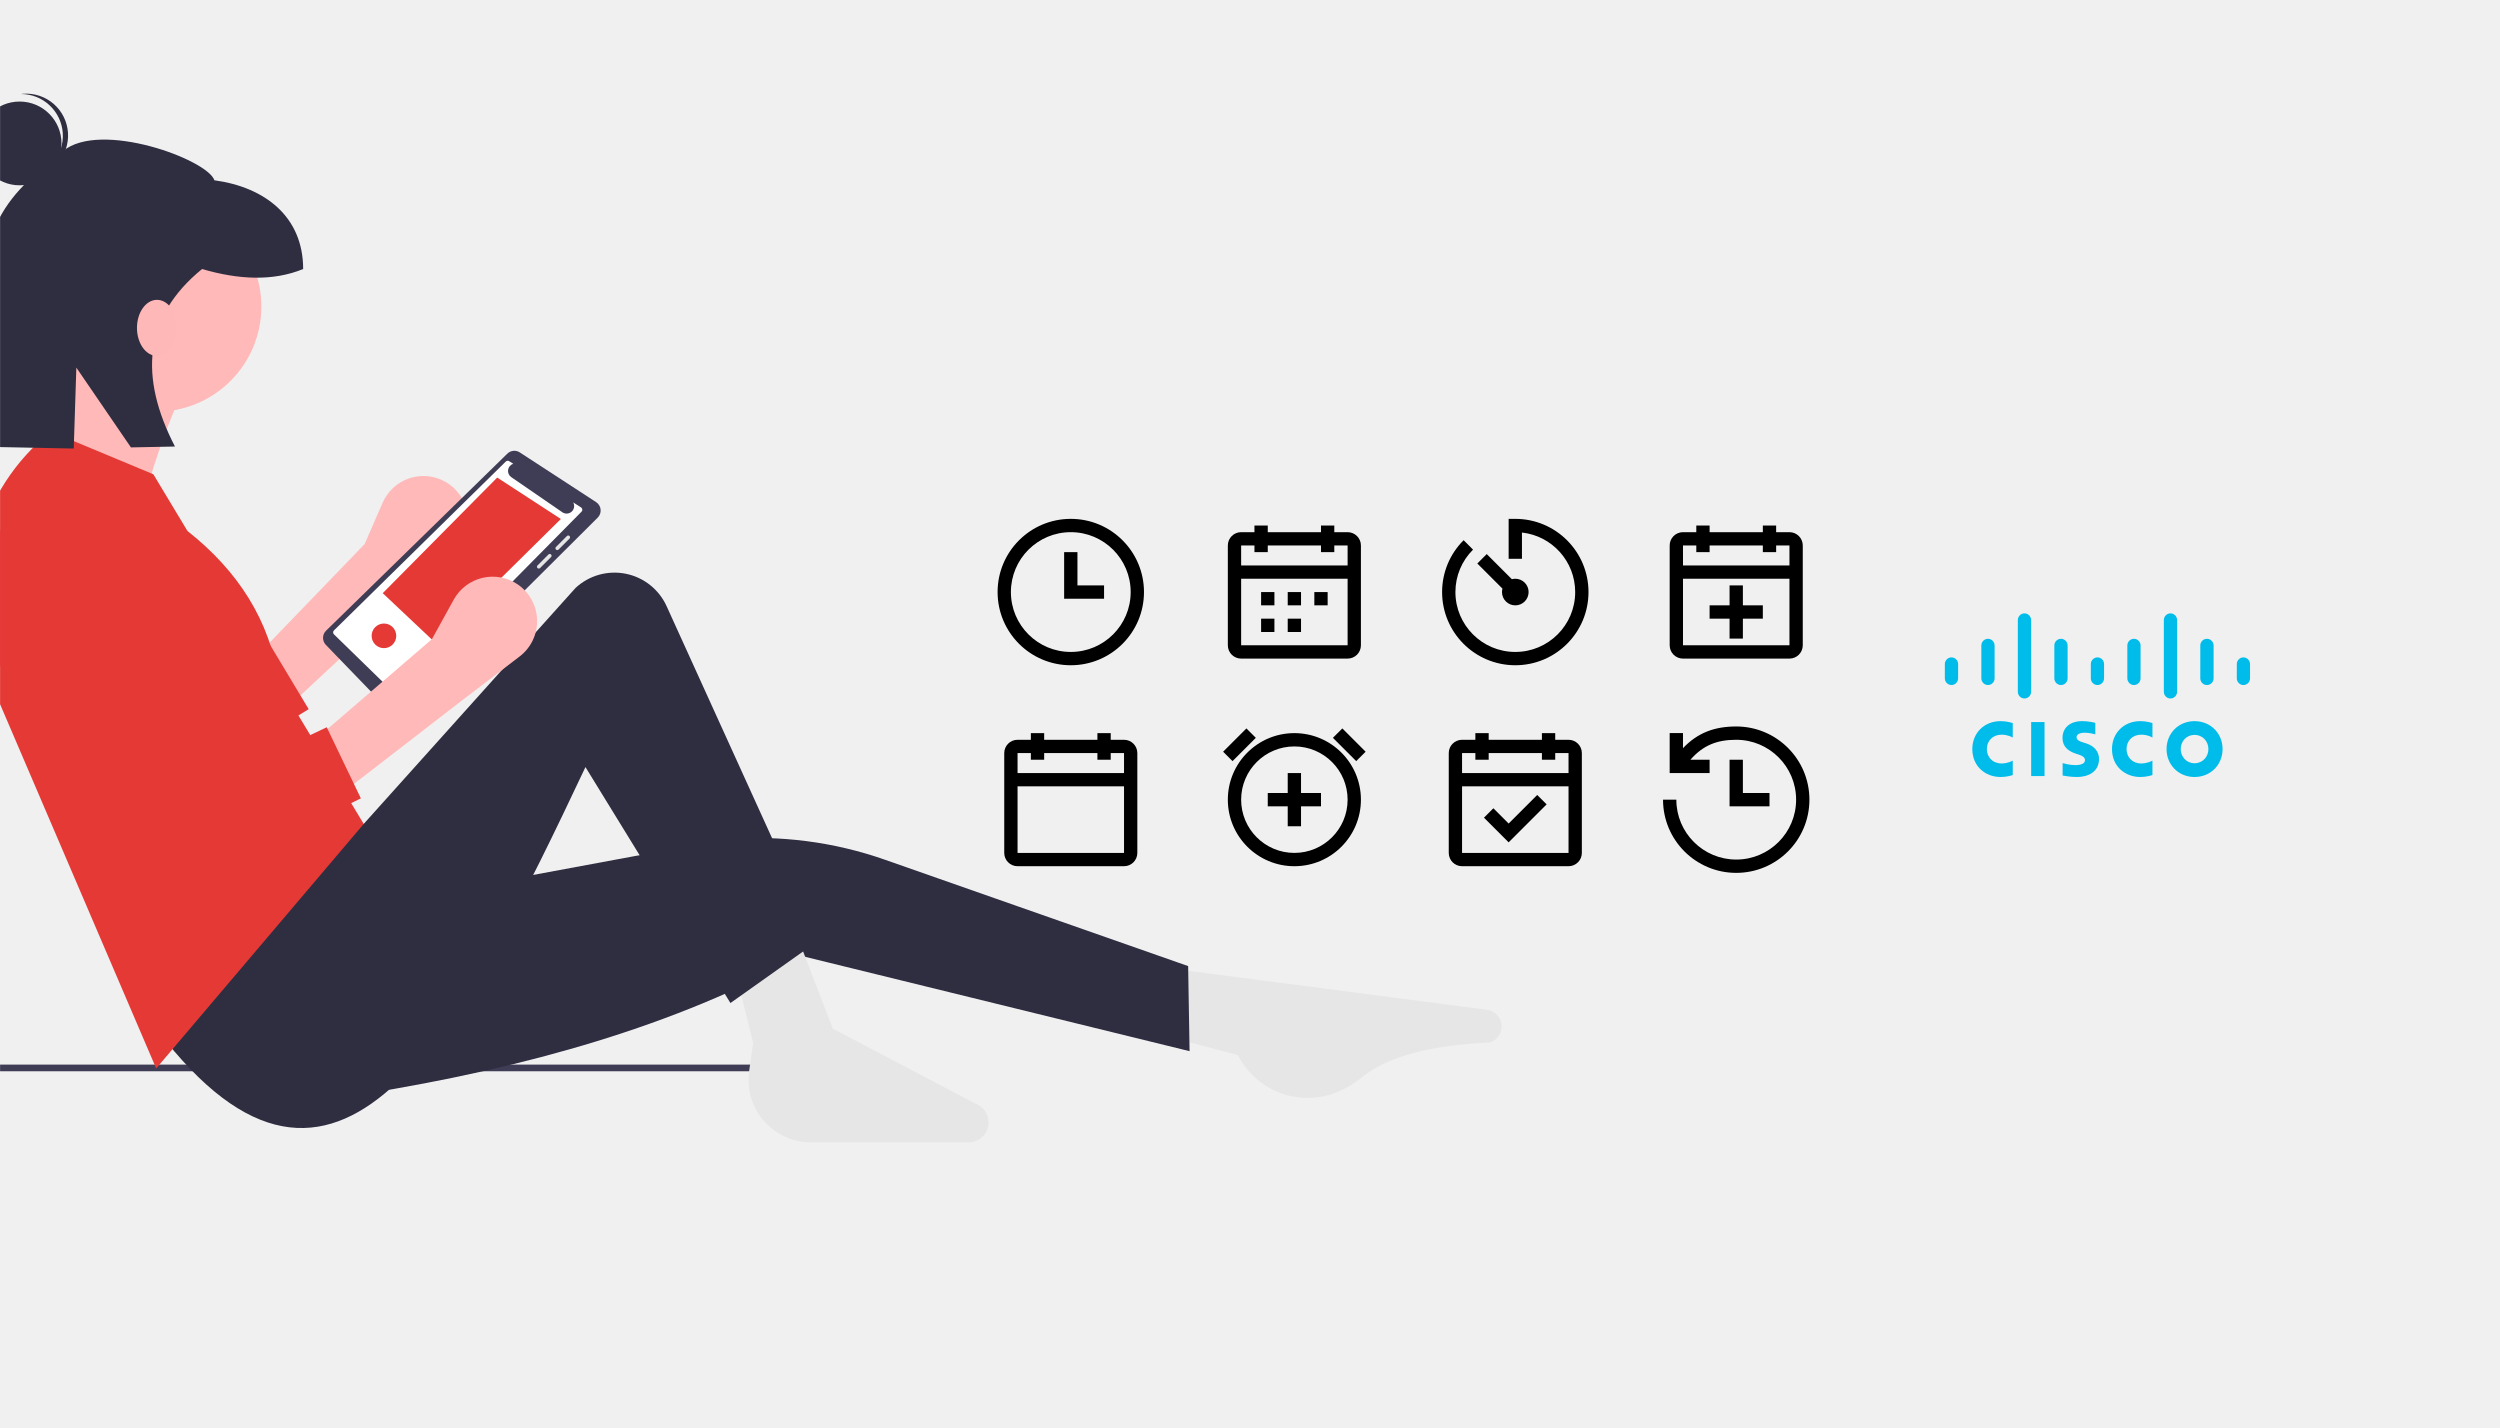
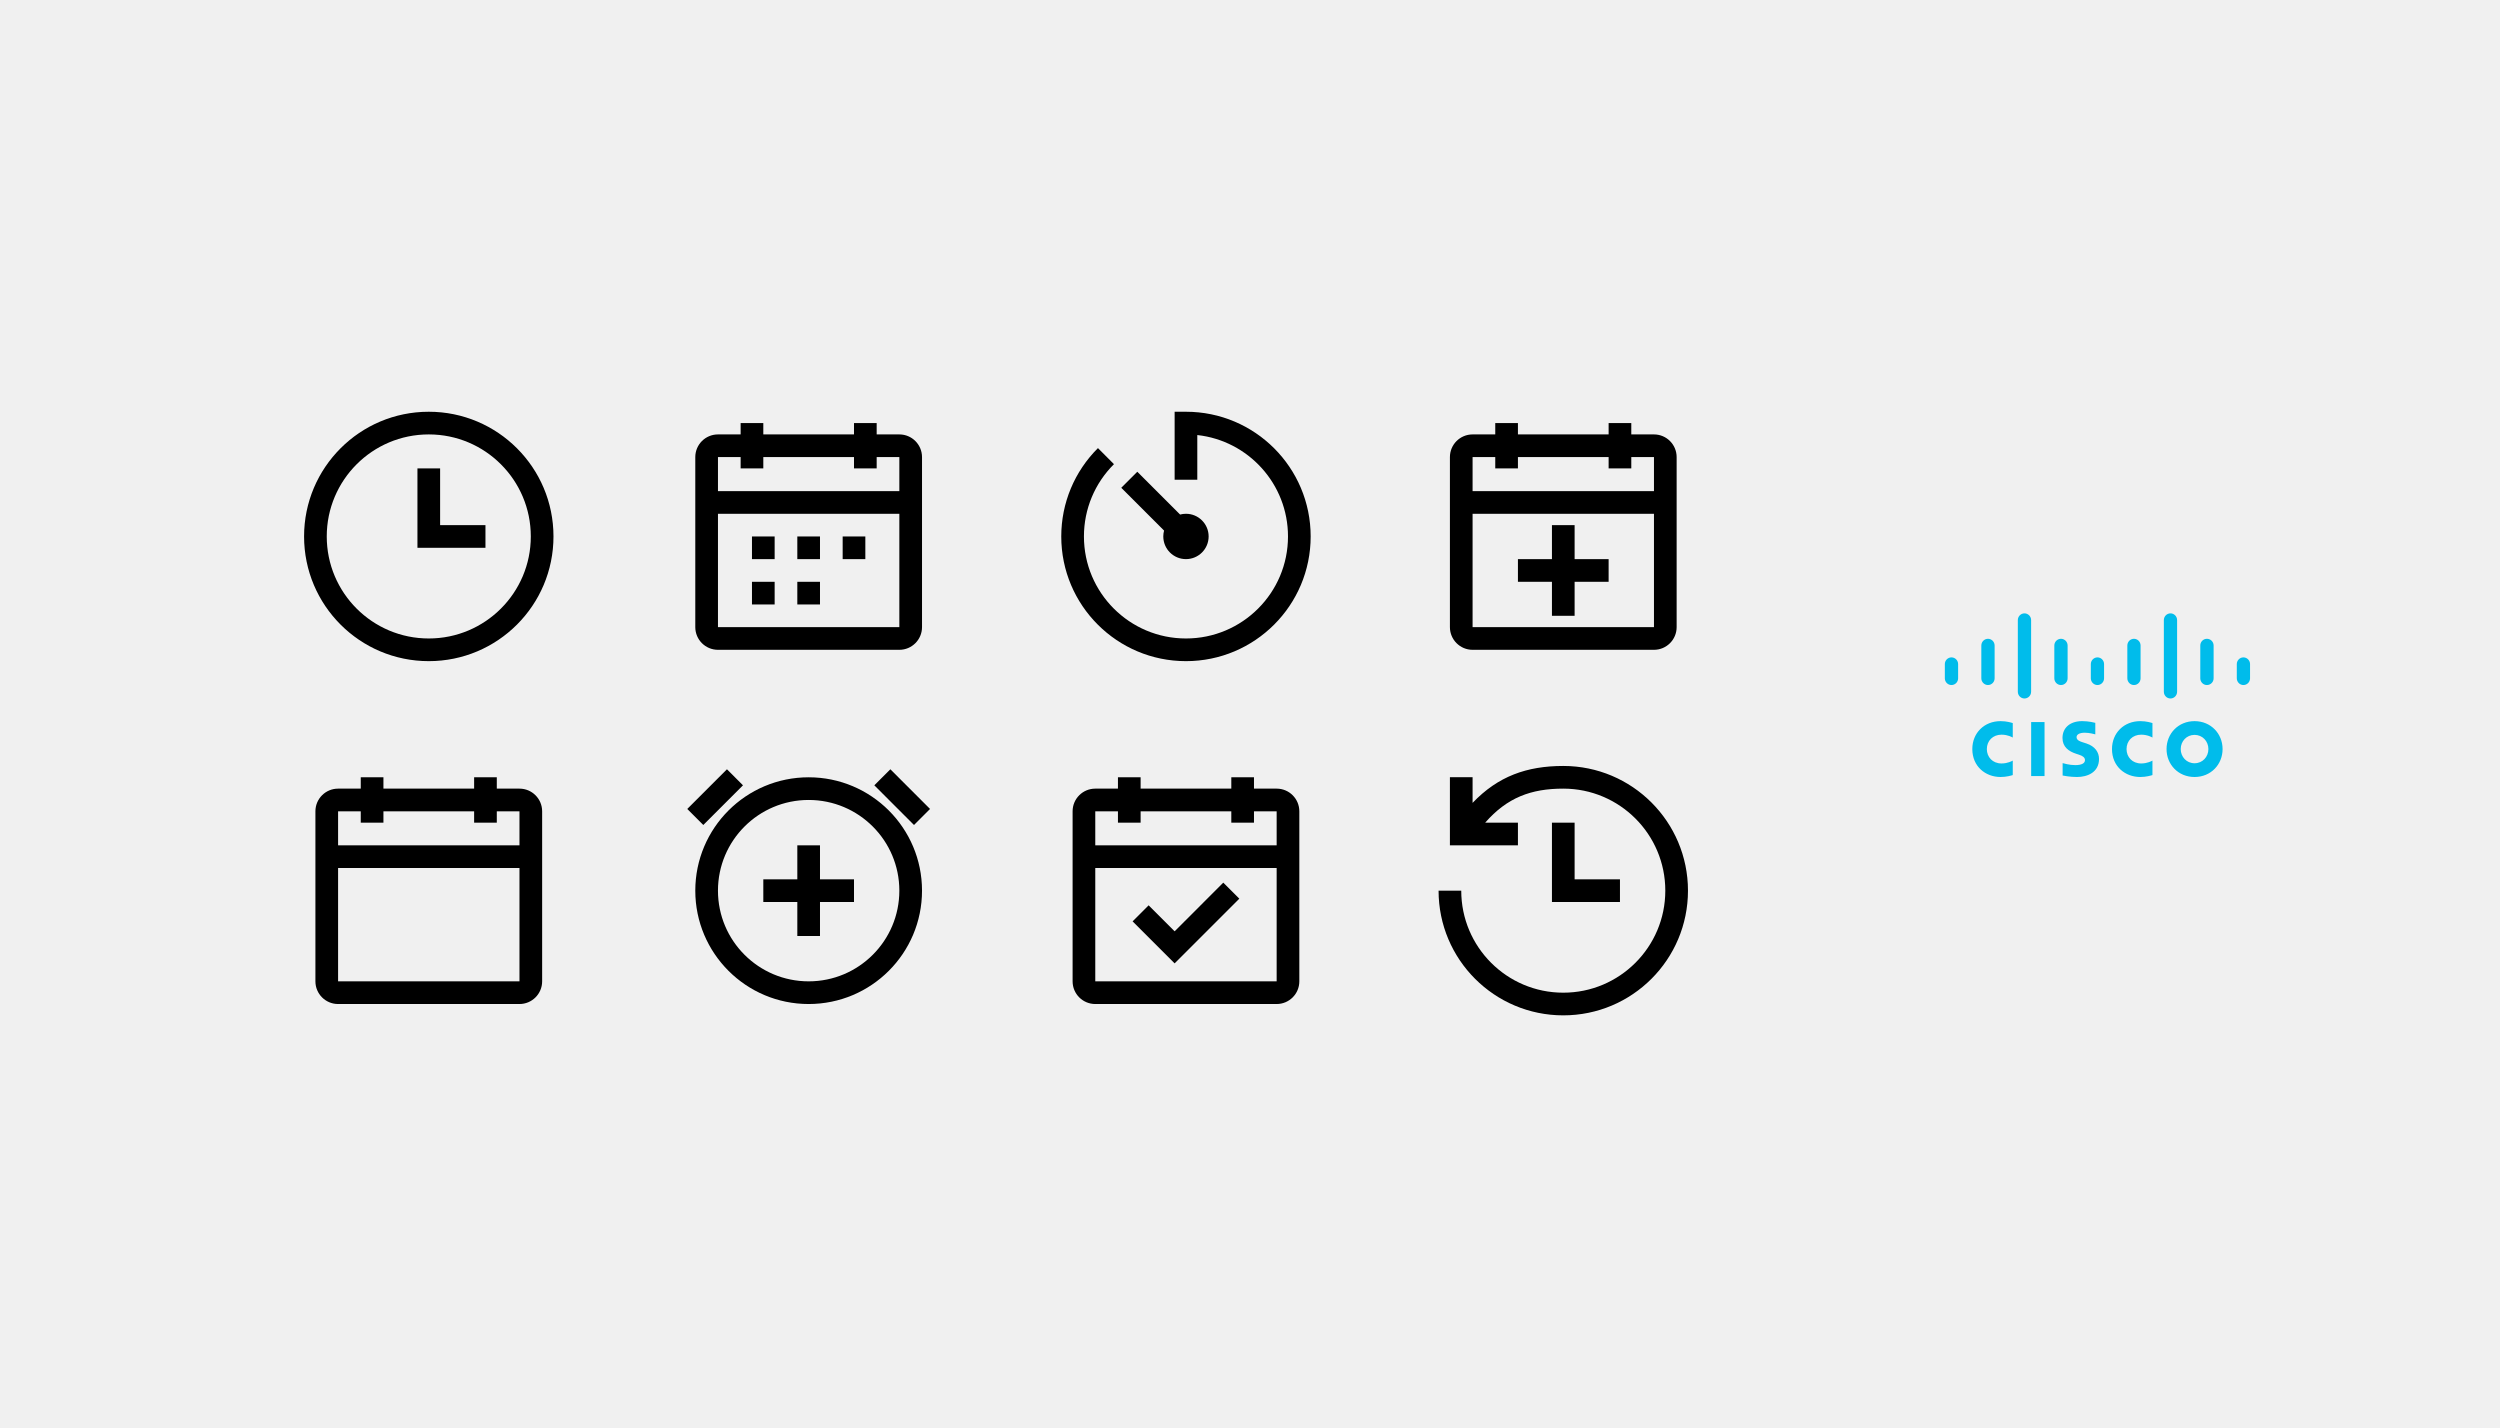
<svg xmlns="http://www.w3.org/2000/svg" width="974" height="556" viewBox="0 0 974 556" fill="none">
  <g clip-path="url(#clip0)">
-     <path d="M110.339 277.219L155.359 235.191L176.707 215.5C178.719 213.644 180.262 211.338 181.211 208.771C182.159 206.204 182.486 203.448 182.164 200.73C181.842 198.012 180.88 195.409 179.358 193.135C177.836 190.86 175.796 188.979 173.406 187.645C171.295 186.466 168.961 185.743 166.553 185.521C164.146 185.299 161.719 185.584 159.428 186.356C157.137 187.129 155.034 188.373 153.252 190.008C151.471 191.642 150.052 193.632 149.086 195.848L142.064 211.96L98.456 257.193L110.339 277.219Z" fill="#FFB9B9" />
-     <path d="M104.454 249.958L120.264 276.291L56.085 315.66C-0.496 274.99 -11.697 261.755 2.166 196.971L13.192 185.945L66.506 272.415L104.454 249.958Z" fill="#E53935" />
-     <path d="M197.657 176.744C198.29 176.119 199.119 175.731 200.004 175.643C200.89 175.556 201.779 175.776 202.522 176.265L232.242 195.622C232.73 195.941 233.141 196.364 233.445 196.861C233.749 197.358 233.937 197.917 233.997 198.497C234.057 199.076 233.987 199.662 233.791 200.211C233.596 200.76 233.28 201.258 232.867 201.669L157.285 276.923C156.918 277.289 156.482 277.578 156.002 277.774C155.521 277.969 155.007 278.067 154.489 278.062C153.971 278.057 153.458 277.949 152.982 277.744C152.506 277.54 152.075 277.242 151.715 276.869L126.946 251.234C126.23 250.489 125.837 249.493 125.852 248.46C125.867 247.428 126.289 246.443 127.026 245.72L197.657 176.744Z" fill="#3F3D56" />
-     <path d="M226.387 197.693L223.311 195.732C223.635 196.31 223.754 196.98 223.649 197.633C223.543 198.287 223.22 198.885 222.731 199.332C222.242 199.778 221.616 200.045 220.955 200.09C220.295 200.135 219.639 199.956 219.093 199.58L199.19 185.896C198.738 185.586 198.381 185.154 198.162 184.651C197.943 184.148 197.87 183.594 197.95 183.051C198.031 182.508 198.263 181.999 198.619 181.581C198.975 181.164 199.441 180.855 199.964 180.689L198.38 179.679C198.174 179.548 197.93 179.491 197.687 179.518C197.445 179.546 197.219 179.655 197.048 179.829L130.091 245.629C129.992 245.73 129.913 245.85 129.86 245.982C129.807 246.114 129.781 246.255 129.784 246.397C129.786 246.539 129.817 246.679 129.875 246.809C129.932 246.939 130.015 247.056 130.118 247.154L154.435 270.848C154.637 271.038 154.905 271.142 155.182 271.138C155.459 271.135 155.723 271.023 155.92 270.827L226.566 199.348C226.679 199.235 226.766 199.098 226.819 198.947C226.872 198.797 226.891 198.636 226.874 198.477C226.856 198.319 226.804 198.166 226.719 198.03C226.635 197.894 226.521 197.779 226.387 197.693Z" fill="white" />
-     <path d="M149.109 231.099L169.649 250.466L218.505 202.197L193.71 186.057L149.109 231.099Z" fill="#E53935" />
-     <path d="M216.606 214.109C216.473 213.976 216.399 213.795 216.399 213.607C216.399 213.418 216.473 213.237 216.606 213.104L220.879 208.831C221.014 208.702 221.194 208.63 221.381 208.63C221.569 208.63 221.749 208.702 221.884 208.831C222.017 208.965 222.092 209.146 222.092 209.334C222.092 209.523 222.017 209.703 221.884 209.837L217.612 214.109C217.476 214.238 217.296 214.31 217.109 214.31C216.922 214.31 216.742 214.238 216.606 214.109Z" fill="#E6E6E6" />
-     <path d="M209.409 220.301L213.682 216.028C213.748 215.962 213.826 215.91 213.912 215.874C213.999 215.838 214.091 215.82 214.184 215.82C214.278 215.82 214.37 215.838 214.456 215.874C214.543 215.91 214.621 215.962 214.687 216.028C214.753 216.094 214.805 216.173 214.841 216.259C214.877 216.345 214.895 216.438 214.895 216.531C214.895 216.624 214.877 216.717 214.841 216.803C214.805 216.889 214.753 216.968 214.687 217.034L210.415 221.306C210.281 221.439 210.1 221.514 209.912 221.514C209.723 221.514 209.543 221.439 209.409 221.306C209.276 221.173 209.201 220.992 209.201 220.803C209.201 220.615 209.276 220.434 209.409 220.301Z" fill="#E6E6E6" />
-     <path d="M149.583 252.521C146.933 252.521 144.785 250.372 144.785 247.722C144.785 245.073 146.933 242.924 149.583 242.924C152.233 242.924 154.381 245.073 154.381 247.722C154.381 250.372 152.233 252.521 149.583 252.521Z" fill="#E53935" />
-     <path d="M-53.5 417.354H318.611V414.774H-53.968L-53.5 417.354Z" fill="#3F3D56" />
-     <path d="M457.917 404.629L482.292 411.064C485.755 417.9 491.671 423.178 498.858 425.84C506.044 428.503 513.971 428.354 521.052 425.424L521.584 425.203C524.814 423.824 527.828 421.984 530.53 419.742C540.768 411.443 557.825 407.16 580.443 406.152C581.83 405.716 583.033 404.831 583.862 403.637C584.691 402.443 585.099 401.007 585.023 399.555C584.942 398.025 584.328 396.572 583.288 395.447C582.247 394.323 580.845 393.599 579.326 393.401L457.363 377.493L457.917 404.629Z" fill="#E6E6E6" />
-     <path d="M141.7 426.226C205.468 416 263.561 399.447 312.269 372.432L463.455 409.536L462.901 376.385L344.726 334.935C324.789 327.942 303.602 325.235 282.547 326.989L141.7 353.125L141.7 426.226Z" fill="#2F2E41" />
-     <path d="M384.813 439.53C385.293 437.928 385.243 436.213 384.669 434.641C384.094 433.069 383.027 431.726 381.626 430.811L324.453 400.752L310.608 364.755L286.795 379.708L293.44 406.29L291.869 417.29C291.376 420.74 291.63 424.256 292.614 427.599C293.599 430.943 295.29 434.035 297.573 436.668C299.857 439.301 302.679 441.413 305.85 442.86C309.02 444.307 312.465 445.056 315.95 445.056H377.387C379.054 445.056 380.677 444.518 382.015 443.523C383.352 442.527 384.334 441.127 384.813 439.53Z" fill="#E6E6E6" />
-     <path d="M64.723 405.736C133.768 491.578 181.274 398.079 228.093 298.853L284.58 390.783L318.915 366.416L259.709 236.164C258.248 232.949 256.044 230.127 253.279 227.931C250.514 225.734 247.267 224.226 243.805 223.53C240.343 222.834 236.766 222.97 233.367 223.927C229.968 224.884 226.845 226.635 224.254 229.035L141.701 321.005L126.194 319.898L64.723 405.736Z" fill="#2F2E41" />
-     <path d="M60.846 160.405C38.213 160.405 19.865 142.057 19.865 119.424C19.865 96.791 38.213 78.443 60.846 78.443C83.479 78.443 101.827 96.791 101.827 119.424C101.827 142.057 83.479 160.405 60.846 160.405Z" fill="#FFB9B9" />
-     <path d="M8.79 192.525L54.201 202.493C58.56 183.794 64.871 165.603 73.03 148.222L30.941 132.715C25.769 153.403 18.341 173.46 8.79 192.525Z" fill="#FFB9B9" />
-     <path d="M60.846 416.258L141.7 321.006L108.776 266.28C105.31 241.662 92.595 222.312 73.029 206.864L59.738 184.772L19.865 168.158C5.865 179.295 -4.087 194.723 -8.461 212.069C-12.834 229.415 -11.386 247.718 -4.339 264.161L60.846 416.258Z" fill="#E53935" />
-     <path d="M130.624 311.037L179.358 273.379L202.445 255.76C204.621 254.099 206.373 251.947 207.556 249.479C208.739 247.011 209.321 244.297 209.253 241.561C209.185 238.825 208.47 236.144 207.165 233.738C205.861 231.331 204.006 229.268 201.75 227.718C199.758 226.348 197.501 225.411 195.125 224.966C192.748 224.521 190.305 224.579 187.952 225.135C185.6 225.691 183.389 226.734 181.464 228.196C179.538 229.658 177.94 231.507 176.772 233.624L168.282 249.012L120.656 289.993L130.624 311.037Z" fill="#FFB9B9" />
-     <path d="M127.301 283.348L140.592 311.037L73.029 344.265C20.477 298.508 -8.825 254.631 11.004 191.418L36.479 198.063L87.428 302.177L127.301 283.348Z" fill="#E53935" />
-     <path d="M7.644 72.195C-1.367 72.195 -8.673 64.89 -8.673 55.879C-8.673 46.867 -1.367 39.562 7.644 39.562C16.655 39.562 23.96 46.867 23.96 55.879C23.96 64.89 16.655 72.195 7.644 72.195Z" fill="#2F2E41" />
-     <path d="M24.456 51.883C24.188 47.744 22.352 43.862 19.322 41.029C16.292 38.195 12.296 36.623 8.148 36.633C8.485 36.591 8.818 36.539 9.162 36.517C13.48 36.239 17.732 37.688 20.982 40.545C24.232 43.403 26.214 47.434 26.492 51.753C26.769 56.071 25.32 60.323 22.463 63.573C19.605 66.823 15.574 68.805 11.256 69.082C10.912 69.104 10.574 69.096 10.235 69.096C14.35 68.575 18.112 66.505 20.755 63.306C23.397 60.108 24.721 56.023 24.456 51.883Z" fill="#2F2E41" />
-     <path d="M24.549 58.851C39.1 46.78 80.839 62.122 83.532 70.238C103.21 72.92 118.109 84.401 118.109 104.815V104.815C106.409 109.607 93.104 109.017 78.721 104.815C55.793 123.5 54.221 146.989 68.165 173.968L51.01 174.311L29.746 143.233L28.729 174.757L-10.593 173.968V128.793C-10.72 113.773 -7.263 98.939 -0.509 85.522C5.619 73.617 15.128 66.666 24.549 58.851Z" fill="#2F2E41" />
-     <path d="M61.166 138.666C56.856 138.666 53.363 133.775 53.363 127.742C53.363 121.709 56.856 116.818 61.166 116.818C65.475 116.818 68.968 121.709 68.968 127.742C68.968 133.775 65.475 138.666 61.166 138.666Z" fill="#FFB8B8" />
    <g clip-path="url(#clip1)">
-       <path d="M876.62 258.74C876.62 257.291 875.462 256.117 874.04 256.117C872.614 256.117 871.456 257.291 871.456 258.74V264.258C871.456 265.714 872.614 266.889 874.04 266.889C875.462 266.889 876.62 265.714 876.62 264.258V258.74ZM862.424 251.498C862.424 250.05 861.269 248.874 859.811 248.874C858.385 248.874 857.23 250.05 857.23 251.498V264.258C857.23 265.714 858.385 266.889 859.811 266.889C861.269 266.889 862.424 265.714 862.424 264.258V251.498V251.498ZM848.198 241.591C848.198 240.142 847.043 238.967 845.618 238.967C844.192 238.967 843.037 240.142 843.037 241.591V269.501C843.037 270.958 844.192 272.132 845.618 272.132C847.043 272.132 848.198 270.958 848.198 269.501V241.591ZM833.969 251.498C833.969 250.05 832.815 248.874 831.389 248.874C829.966 248.874 828.808 250.05 828.808 251.498V264.258C828.808 265.714 829.966 266.889 831.389 266.889C832.815 266.889 833.969 265.714 833.969 264.258V251.498V251.498ZM819.744 258.74C819.744 257.291 818.589 256.117 817.172 256.117C815.746 256.117 814.583 257.291 814.583 258.74V264.258C814.583 265.714 815.746 266.889 817.172 266.889C818.589 266.889 819.744 265.714 819.744 264.258V258.74ZM805.541 251.498C805.541 250.05 804.378 248.874 802.953 248.874C801.527 248.874 800.364 250.05 800.364 251.498V264.258C800.364 265.714 801.527 266.889 802.953 266.889C804.378 266.889 805.541 265.714 805.541 264.258V251.498V251.498ZM791.322 241.591C791.322 240.142 790.159 238.967 788.733 238.967C787.308 238.967 786.145 240.142 786.145 241.591V269.501C786.145 270.958 787.308 272.132 788.733 272.132C790.159 272.132 791.322 270.958 791.322 269.501V241.591ZM777.103 251.498C777.103 250.05 775.94 248.874 774.514 248.874C773.088 248.874 771.926 250.05 771.926 251.498V264.258C771.926 265.714 773.088 266.889 774.514 266.889C775.94 266.889 777.103 265.714 777.103 264.258V251.498ZM762.884 258.74C762.884 257.291 761.721 256.117 760.295 256.117C758.871 256.117 757.707 257.291 757.707 258.74V264.258C757.707 265.714 758.871 266.889 760.295 266.889C761.721 266.889 762.884 265.714 762.884 264.258V258.74ZM816.327 281.618C816.171 281.575 813.783 280.949 811.244 280.949C806.438 280.949 803.545 283.588 803.545 287.519C803.545 290.999 805.965 292.735 808.87 293.668C809.192 293.776 809.667 293.927 809.983 294.034C811.276 294.448 812.308 295.063 812.308 296.128C812.308 297.319 811.115 298.09 808.522 298.09C806.243 298.09 804.058 297.427 803.597 297.309V302.145C803.854 302.201 806.451 302.719 809.225 302.719C813.215 302.719 817.779 300.946 817.779 295.666C817.779 293.105 816.238 290.748 812.854 289.654L811.415 289.188C810.557 288.912 809.025 288.466 809.025 287.186C809.025 286.175 810.16 285.464 812.251 285.464C814.054 285.464 816.249 286.08 816.327 286.105V281.618V281.618ZM860.391 291.834C860.391 294.892 858.089 297.366 854.998 297.366C851.905 297.366 849.608 294.892 849.608 291.834C849.608 288.782 851.905 286.307 854.998 286.307C858.089 286.307 860.391 288.782 860.391 291.834V291.834ZM854.998 280.955C848.643 280.955 844.085 285.831 844.085 291.834C844.085 297.847 848.643 302.719 854.998 302.719C861.353 302.719 865.918 297.847 865.918 291.834C865.918 285.831 861.353 280.955 854.998 280.955V280.955ZM784.17 281.708C783.68 281.561 781.869 280.955 779.416 280.955C773.071 280.955 768.413 285.557 768.413 291.834C768.413 298.606 773.555 302.719 779.416 302.719C781.745 302.719 783.522 302.158 784.17 301.971V296.329C783.946 296.456 782.242 297.445 779.79 297.445C776.316 297.445 774.075 294.958 774.075 291.834C774.075 288.615 776.413 286.228 779.79 286.228C782.284 286.228 783.961 287.239 784.17 287.35V281.708V281.708ZM838.595 281.708C838.102 281.561 836.289 280.955 833.844 280.955C827.489 280.955 822.831 285.557 822.831 291.834C822.831 298.606 827.979 302.719 833.844 302.719C836.16 302.719 837.94 302.158 838.595 301.971V296.329C838.366 296.456 836.66 297.445 834.208 297.445C830.737 297.445 828.499 294.958 828.499 291.834C828.499 288.615 830.837 286.228 834.208 286.228C836.702 286.228 838.382 287.239 838.595 287.35V281.708V281.708ZM796.552 302.345H791.338V281.328H796.552V302.345Z" fill="#00BCEB" />
+       <path d="M876.62 258.74C876.62 257.291 875.462 256.117 874.04 256.117C872.614 256.117 871.456 257.291 871.456 258.74V264.258C871.456 265.714 872.614 266.889 874.04 266.889C875.462 266.889 876.62 265.714 876.62 264.258V258.74ZM862.424 251.498C862.424 250.05 861.269 248.874 859.811 248.874C858.385 248.874 857.23 250.05 857.23 251.498V264.258C857.23 265.714 858.385 266.889 859.811 266.889C861.269 266.889 862.424 265.714 862.424 264.258V251.498ZM848.198 241.591C848.198 240.142 847.043 238.967 845.618 238.967C844.192 238.967 843.037 240.142 843.037 241.591V269.501C843.037 270.958 844.192 272.132 845.618 272.132C847.043 272.132 848.198 270.958 848.198 269.501V241.591ZM833.969 251.498C833.969 250.05 832.815 248.874 831.389 248.874C829.966 248.874 828.808 250.05 828.808 251.498V264.258C828.808 265.714 829.966 266.889 831.389 266.889C832.815 266.889 833.969 265.714 833.969 264.258V251.498ZM819.744 258.74C819.744 257.291 818.589 256.117 817.172 256.117C815.746 256.117 814.583 257.291 814.583 258.74V264.258C814.583 265.714 815.746 266.889 817.172 266.889C818.589 266.889 819.744 265.714 819.744 264.258V258.74ZM805.541 251.498C805.541 250.05 804.378 248.874 802.953 248.874C801.527 248.874 800.364 250.05 800.364 251.498V264.258C800.364 265.714 801.527 266.889 802.953 266.889C804.378 266.889 805.541 265.714 805.541 264.258V251.498ZM791.322 241.591C791.322 240.142 790.159 238.967 788.733 238.967C787.308 238.967 786.145 240.142 786.145 241.591V269.501C786.145 270.958 787.308 272.132 788.733 272.132C790.159 272.132 791.322 270.958 791.322 269.501V241.591ZM777.103 251.498C777.103 250.05 775.94 248.874 774.514 248.874C773.088 248.874 771.926 250.05 771.926 251.498V264.258C771.926 265.714 773.088 266.889 774.514 266.889C775.94 266.889 777.103 265.714 777.103 264.258V251.498ZM762.884 258.74C762.884 257.291 761.721 256.117 760.295 256.117C758.871 256.117 757.707 257.291 757.707 258.74V264.258C757.707 265.714 758.871 266.889 760.295 266.889C761.721 266.889 762.884 265.714 762.884 264.258V258.74ZM816.327 281.618C816.171 281.575 813.783 280.949 811.244 280.949C806.438 280.949 803.545 283.588 803.545 287.519C803.545 290.999 805.965 292.735 808.87 293.668C809.192 293.776 809.667 293.927 809.983 294.034C811.276 294.448 812.308 295.063 812.308 296.128C812.308 297.319 811.115 298.09 808.522 298.09C806.243 298.09 804.058 297.427 803.597 297.309V302.145C803.854 302.201 806.451 302.719 809.225 302.719C813.215 302.719 817.779 300.946 817.779 295.666C817.779 293.105 816.238 290.748 812.854 289.654L811.415 289.188C810.557 288.912 809.025 288.466 809.025 287.186C809.025 286.175 810.16 285.464 812.251 285.464C814.054 285.464 816.249 286.08 816.327 286.105V281.618ZM860.391 291.834C860.391 294.892 858.089 297.366 854.998 297.366C851.905 297.366 849.608 294.892 849.608 291.834C849.608 288.782 851.905 286.307 854.998 286.307C858.089 286.307 860.391 288.782 860.391 291.834ZM854.998 280.955C848.643 280.955 844.085 285.831 844.085 291.834C844.085 297.847 848.643 302.719 854.998 302.719C861.353 302.719 865.918 297.847 865.918 291.834C865.918 285.831 861.353 280.955 854.998 280.955ZM784.17 281.708C783.68 281.561 781.869 280.955 779.416 280.955C773.071 280.955 768.413 285.557 768.413 291.834C768.413 298.606 773.555 302.719 779.416 302.719C781.745 302.719 783.522 302.158 784.17 301.971V296.329C783.946 296.456 782.242 297.445 779.79 297.445C776.316 297.445 774.075 294.958 774.075 291.834C774.075 288.615 776.413 286.228 779.79 286.228C782.284 286.228 783.961 287.239 784.17 287.35V281.708ZM838.595 281.708C838.102 281.561 836.289 280.955 833.844 280.955C827.489 280.955 822.831 285.557 822.831 291.834C822.831 298.606 827.979 302.719 833.844 302.719C836.16 302.719 837.94 302.158 838.595 301.971V296.329C838.366 296.456 836.66 297.445 834.208 297.445C830.737 297.445 828.499 294.958 828.499 291.834C828.499 288.615 830.837 286.228 834.208 286.228C836.702 286.228 838.382 287.239 838.595 287.35V281.708ZM796.552 302.345H791.338V281.328H796.552V302.345Z" fill="#00BCEB" />
    </g>
-     <path fill-rule="evenodd" clip-rule="evenodd" d="M417.18 259.182C401.43 259.182 388.662 246.414 388.662 230.665C388.662 214.915 401.43 202.147 417.18 202.147C432.93 202.147 445.697 214.915 445.697 230.665C445.697 246.414 432.93 259.182 417.18 259.182ZM417.18 253.997C430.066 253.997 440.512 243.551 440.512 230.665C440.512 217.778 430.066 207.332 417.18 207.332C404.293 207.332 393.847 217.778 393.847 230.665C393.847 243.551 404.293 253.997 417.18 253.997ZM430.142 228.072H419.772V215.109H414.587V233.257H430.142V228.072Z" fill="black" />
-     <path fill-rule="evenodd" clip-rule="evenodd" d="M592.953 217.702V207.474C604.619 208.764 613.693 218.655 613.693 230.665C613.693 243.551 603.247 253.997 590.36 253.997C577.474 253.997 567.028 243.551 567.028 230.665C567.028 224.374 569.525 218.487 573.893 214.135L570.233 210.462C564.898 215.777 561.843 222.982 561.843 230.665C561.843 246.414 574.61 259.182 590.36 259.182C606.11 259.182 618.878 246.414 618.878 230.665C618.878 214.915 606.11 202.147 590.36 202.147H587.768V217.702H592.953ZM590.361 225.48C589.896 225.48 589.446 225.541 589.018 225.655L579.231 215.869L575.565 219.535L585.351 229.322C585.237 229.75 585.176 230.2 585.176 230.665C585.176 233.528 587.497 235.85 590.361 235.85C593.224 235.85 595.546 233.528 595.546 230.665C595.546 227.801 593.224 225.48 590.361 225.48Z" fill="black" />
-     <path fill-rule="evenodd" clip-rule="evenodd" d="M519.307 287.46L522.973 283.793L532.047 292.867L528.381 296.533L519.307 287.46ZM478.363 311.552C478.363 325.87 489.971 337.477 504.289 337.477C518.607 337.477 530.214 325.87 530.214 311.552C530.214 297.233 518.607 285.626 504.289 285.626C489.971 285.626 478.363 297.233 478.363 311.552ZM525.029 311.552C525.029 323.006 515.743 332.292 504.288 332.292C492.834 332.292 483.548 323.006 483.548 311.552C483.548 300.097 492.834 290.811 504.288 290.811C515.743 290.811 525.029 300.097 525.029 311.552ZM489.271 287.46L485.604 283.793L476.53 292.867L480.197 296.534L489.271 287.46ZM493.918 314.144V308.959H501.696V301.181H506.881V308.959H514.659V314.144H506.881V321.922H501.696V314.144H493.918Z" fill="black" />
-     <path fill-rule="evenodd" clip-rule="evenodd" d="M401.624 295.997H406.809V293.404H427.55V295.997H432.735V293.404H437.92V301.181H396.44V293.404H401.624V295.997ZM396.44 306.367V332.292H437.92V306.367H396.44ZM406.809 288.219H427.55V285.626H432.735V288.219H437.92C440.784 288.219 443.105 290.541 443.105 293.404V332.292C443.105 335.156 440.784 337.477 437.92 337.477H396.439C393.576 337.477 391.254 335.156 391.254 332.292V293.404C391.254 290.541 393.576 288.219 396.439 288.219H401.624V285.626H406.809V288.219Z" fill="black" />
-     <path fill-rule="evenodd" clip-rule="evenodd" d="M493.918 215.11H488.733V212.517H483.548V220.295H525.029V212.517H519.843V215.11H514.658V212.517H493.918V215.11ZM525.029 225.48H483.548V251.405H525.029V225.48ZM514.658 207.332H493.918V204.74H488.733V207.332H483.548C480.684 207.332 478.363 209.654 478.363 212.517V251.405C478.363 254.269 480.684 256.59 483.548 256.59H525.029C527.892 256.59 530.214 254.269 530.214 251.405V212.517C530.214 209.654 527.892 207.332 525.029 207.332H519.843V204.74H514.658V207.332ZM496.511 235.85H491.326V230.665H496.511V235.85ZM501.696 235.85H506.881V230.665H501.696V235.85ZM517.251 235.85H512.066V230.665H517.251V235.85ZM491.326 246.22H496.511V241.035H491.326V246.22ZM506.881 246.22H501.696V241.035H506.881V246.22Z" fill="black" />
-     <path fill-rule="evenodd" clip-rule="evenodd" d="M660.877 215.11H666.062V212.517H686.803V215.11H691.988V212.517H697.173V220.295H655.693V212.517H660.877V215.11ZM655.693 225.48V251.405H697.173V225.48H655.693ZM666.062 207.332H686.803V204.74H691.988V207.332H697.173C700.036 207.332 702.358 209.654 702.358 212.517V251.405C702.358 254.269 700.036 256.59 697.173 256.59H655.692C652.829 256.59 650.507 254.269 650.507 251.405V212.517C650.507 209.654 652.829 207.332 655.692 207.332H660.877V204.74H666.062V207.332ZM666.062 241.035V235.85H673.84V228.072H679.025V235.85H686.803V241.035H679.025V248.812H673.84V241.035H666.062Z" fill="black" />
-     <path fill-rule="evenodd" clip-rule="evenodd" d="M579.99 295.996H574.805V293.404H569.62V301.181H611.1V293.404H605.915V295.996H600.73V293.404H579.99V295.996ZM569.62 332.292V306.366H611.1V332.292H569.62ZM600.73 288.219H579.99V285.626H574.805V288.219H569.62C566.756 288.219 564.435 290.54 564.435 293.404V332.292C564.435 335.155 566.756 337.477 569.62 337.477H611.101C613.964 337.477 616.286 335.155 616.286 332.292V293.404C616.286 290.54 613.964 288.219 611.101 288.219H605.915V285.626H600.73V288.219ZM598.897 309.718L587.768 320.848L581.823 314.904L578.157 318.57L587.768 328.181L602.564 313.385L598.897 309.718Z" fill="black" />
-     <path fill-rule="evenodd" clip-rule="evenodd" d="M666.062 295.997H658.58C663.585 290.271 669.068 288.219 676.432 288.219C689.319 288.219 699.765 298.665 699.765 311.552C699.765 324.438 689.319 334.885 676.432 334.885C663.546 334.885 653.1 324.438 653.1 311.552H647.915C647.915 327.302 660.682 340.07 676.432 340.07C692.182 340.07 704.95 327.302 704.95 311.552C704.95 295.802 692.182 283.034 676.432 283.034C668.102 283.034 661.492 285.395 655.692 291.476V285.604H650.507V301.182H666.062V295.997ZM689.395 308.959H679.025V295.996H673.84V314.144H689.395V308.959Z" fill="black" />
+     <path fill-rule="evenodd" clip-rule="evenodd" d="M167.052 257.583C140.22 257.583 118.469 235.831 118.469 209C118.469 182.168 140.22 160.416 167.052 160.416C193.884 160.416 215.636 182.168 215.636 209C215.636 235.831 193.884 257.583 167.052 257.583ZM167.052 248.75C189.006 248.75 206.802 230.953 206.802 209C206.802 187.046 189.006 169.25 167.052 169.25C145.099 169.25 127.302 187.046 127.302 209C127.302 230.953 145.099 248.75 167.052 248.75ZM189.136 204.583H171.469V182.5H162.636V213.416H189.136V204.583Z" fill="black" />
+     <path fill-rule="evenodd" clip-rule="evenodd" d="M466.468 186.916V169.492C486.343 171.689 501.802 188.539 501.802 209C501.802 230.953 484.005 248.75 462.052 248.75C440.098 248.75 422.302 230.953 422.302 209C422.302 198.284 426.556 188.253 433.997 180.839L427.762 174.582C418.674 183.636 413.468 195.911 413.468 209C413.468 235.831 435.22 257.583 462.052 257.583C488.883 257.583 510.635 235.831 510.635 209C510.635 182.168 488.883 160.416 462.052 160.416H457.635V186.916H466.468ZM462.052 200.167C461.261 200.167 460.494 200.271 459.764 200.466L443.092 183.794L436.846 190.04L453.518 206.712C453.323 207.442 453.219 208.209 453.219 209C453.219 213.879 457.173 217.833 462.052 217.833C466.93 217.833 470.885 213.879 470.885 209C470.885 204.121 466.93 200.167 462.052 200.167Z" fill="black" />
+     <path fill-rule="evenodd" clip-rule="evenodd" d="M340.638 305.957L346.884 299.71L362.343 315.169L356.096 321.415L340.638 305.957ZM270.886 347C270.886 371.393 290.66 391.167 315.052 391.167C339.445 391.167 359.219 371.393 359.219 347C359.219 322.607 339.445 302.833 315.052 302.833C290.66 302.833 270.886 322.607 270.886 347ZM350.385 347C350.385 366.514 334.566 382.333 315.052 382.333C295.538 382.333 279.719 366.514 279.719 347C279.719 327.486 295.538 311.667 315.052 311.667C334.566 311.667 350.385 327.486 350.385 347ZM289.467 305.957L283.221 299.711L267.763 315.169L274.009 321.415L289.467 305.957ZM297.386 351.416V342.583H310.636V329.333H319.469V342.583H332.719V351.416H319.469V364.666H310.636V351.416H297.386Z" fill="black" />
+     <path fill-rule="evenodd" clip-rule="evenodd" d="M140.552 320.5H149.386V316.084H184.719V320.5H193.552V316.084H202.386V329.334H131.72V316.084H140.552V320.5ZM131.72 338.167V382.334H202.386V338.167H131.72ZM149.386 307.251H184.719V302.834H193.552V307.251H202.386C207.264 307.251 211.219 311.206 211.219 316.084V382.334C211.219 387.213 207.264 391.167 202.386 391.167H131.719C126.841 391.167 122.886 387.213 122.886 382.334V316.084C122.886 311.206 126.841 307.251 131.719 307.251H140.552V302.834H149.386V307.251Z" fill="black" />
+     <path fill-rule="evenodd" clip-rule="evenodd" d="M297.386 182.5H288.553V178.084H279.719V191.333H350.385V178.084H341.552V182.5H332.719V178.084H297.386V182.5ZM350.385 200.167H279.719V244.334H350.385V200.167ZM332.719 169.25H297.386V164.833H288.553V169.25H279.719C274.84 169.25 270.885 173.205 270.885 178.083V244.333C270.885 249.212 274.84 253.167 279.719 253.167H350.386C355.264 253.167 359.219 249.212 359.219 244.333V178.083C359.219 173.205 355.264 169.25 350.386 169.25H341.552V164.833H332.719V169.25ZM301.803 217.833H292.969V209H301.803V217.833ZM310.635 217.833H319.469V209H310.635V217.833ZM337.136 217.833H328.302V209H337.136V217.833ZM292.969 235.5H301.803V226.667H292.969V235.5ZM319.469 235.5H310.635V226.667H319.469V235.5Z" fill="black" />
+     <path fill-rule="evenodd" clip-rule="evenodd" d="M582.552 182.5H591.385V178.084H626.719V182.5H635.552V178.084H644.386V191.333H573.719V178.084H582.552V182.5ZM573.719 200.167V244.334H644.386V200.167H573.719ZM591.385 169.25H626.719V164.833H635.552V169.25H644.386C649.264 169.25 653.219 173.205 653.219 178.083V244.333C653.219 249.212 649.264 253.167 644.386 253.167H573.719C568.841 253.167 564.886 249.212 564.886 244.333V178.083C564.886 173.205 568.841 169.25 573.719 169.25H582.552V164.833H591.385V169.25ZM591.385 226.667V217.834H604.636V204.583H613.469V217.834H626.719V226.667H613.469V239.916H604.636V226.667H591.385Z" fill="black" />
+     <path fill-rule="evenodd" clip-rule="evenodd" d="M444.385 320.5H435.552V316.083H426.718V329.333H497.384V316.083H488.552V320.5H479.718V316.083H444.385V320.5ZM426.718 382.333V338.167H497.384V382.333H426.718ZM479.718 307.25H444.385V302.833H435.552V307.25H426.718C421.84 307.25 417.885 311.205 417.885 316.083V382.333C417.885 387.212 421.84 391.166 426.718 391.166H497.385C502.264 391.166 506.218 387.212 506.218 382.333V316.083C506.218 311.205 502.264 307.25 497.385 307.25H488.552V302.833H479.718V307.25ZM476.595 343.877L457.635 362.838L447.508 352.711L441.262 358.957L457.635 375.33L482.841 350.123L476.595 343.877Z" fill="black" />
+     <path fill-rule="evenodd" clip-rule="evenodd" d="M591.385 320.5H578.639C587.166 310.746 596.505 307.25 609.052 307.25C631.005 307.25 648.802 325.047 648.802 347C648.802 368.954 631.005 386.75 609.052 386.75C587.099 386.75 569.302 368.954 569.302 347H560.469C560.469 373.832 582.22 395.584 609.052 395.584C635.884 395.584 657.635 373.832 657.635 347C657.635 320.168 635.884 298.417 609.052 298.417C594.86 298.417 583.599 302.439 573.719 312.8V302.795H564.885V329.334H591.385V320.5ZM631.136 342.583H613.469V320.5H604.636V351.417H631.136V342.583Z" fill="black" />
  </g>
  <defs>
    <clipPath id="clip0">
      <rect width="973.836" height="555.517" fill="white" transform="translate(0.0319824 0.48291)" />
    </clipPath>
    <clipPath id="clip1">
      <rect width="119.712" height="64.564" fill="white" transform="translate(757.311 238.562)" />
    </clipPath>
  </defs>
</svg>
